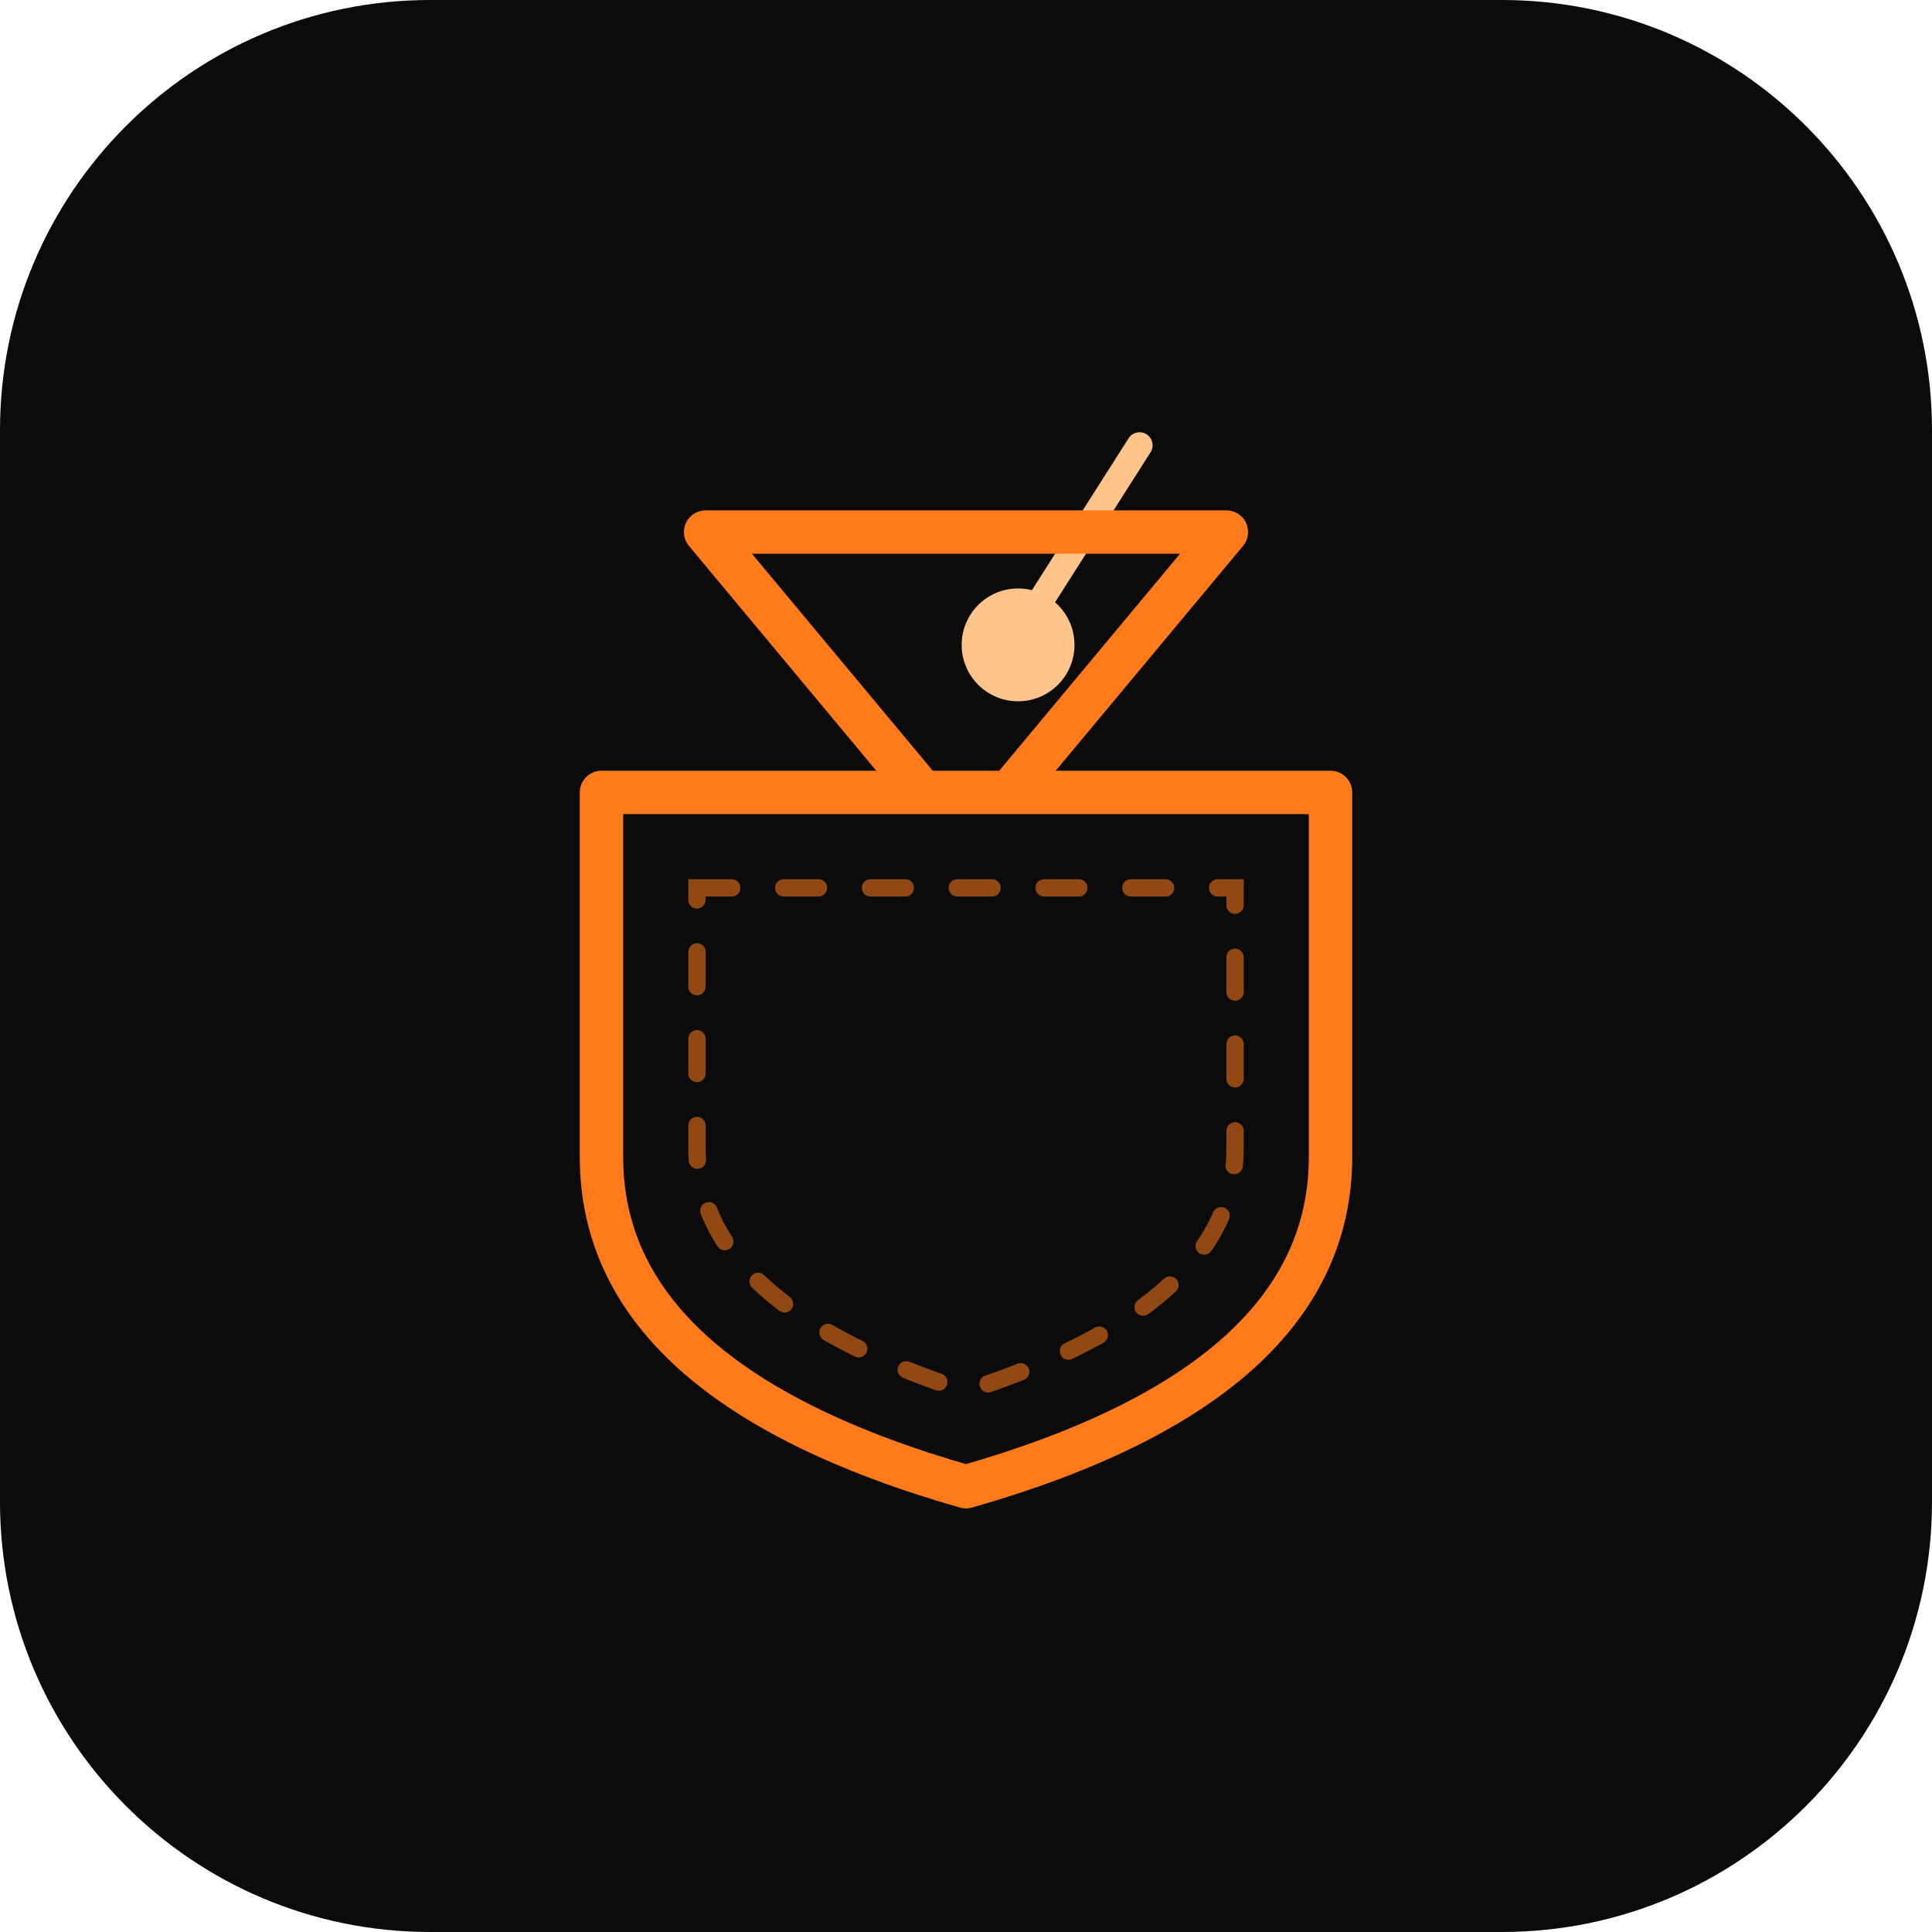
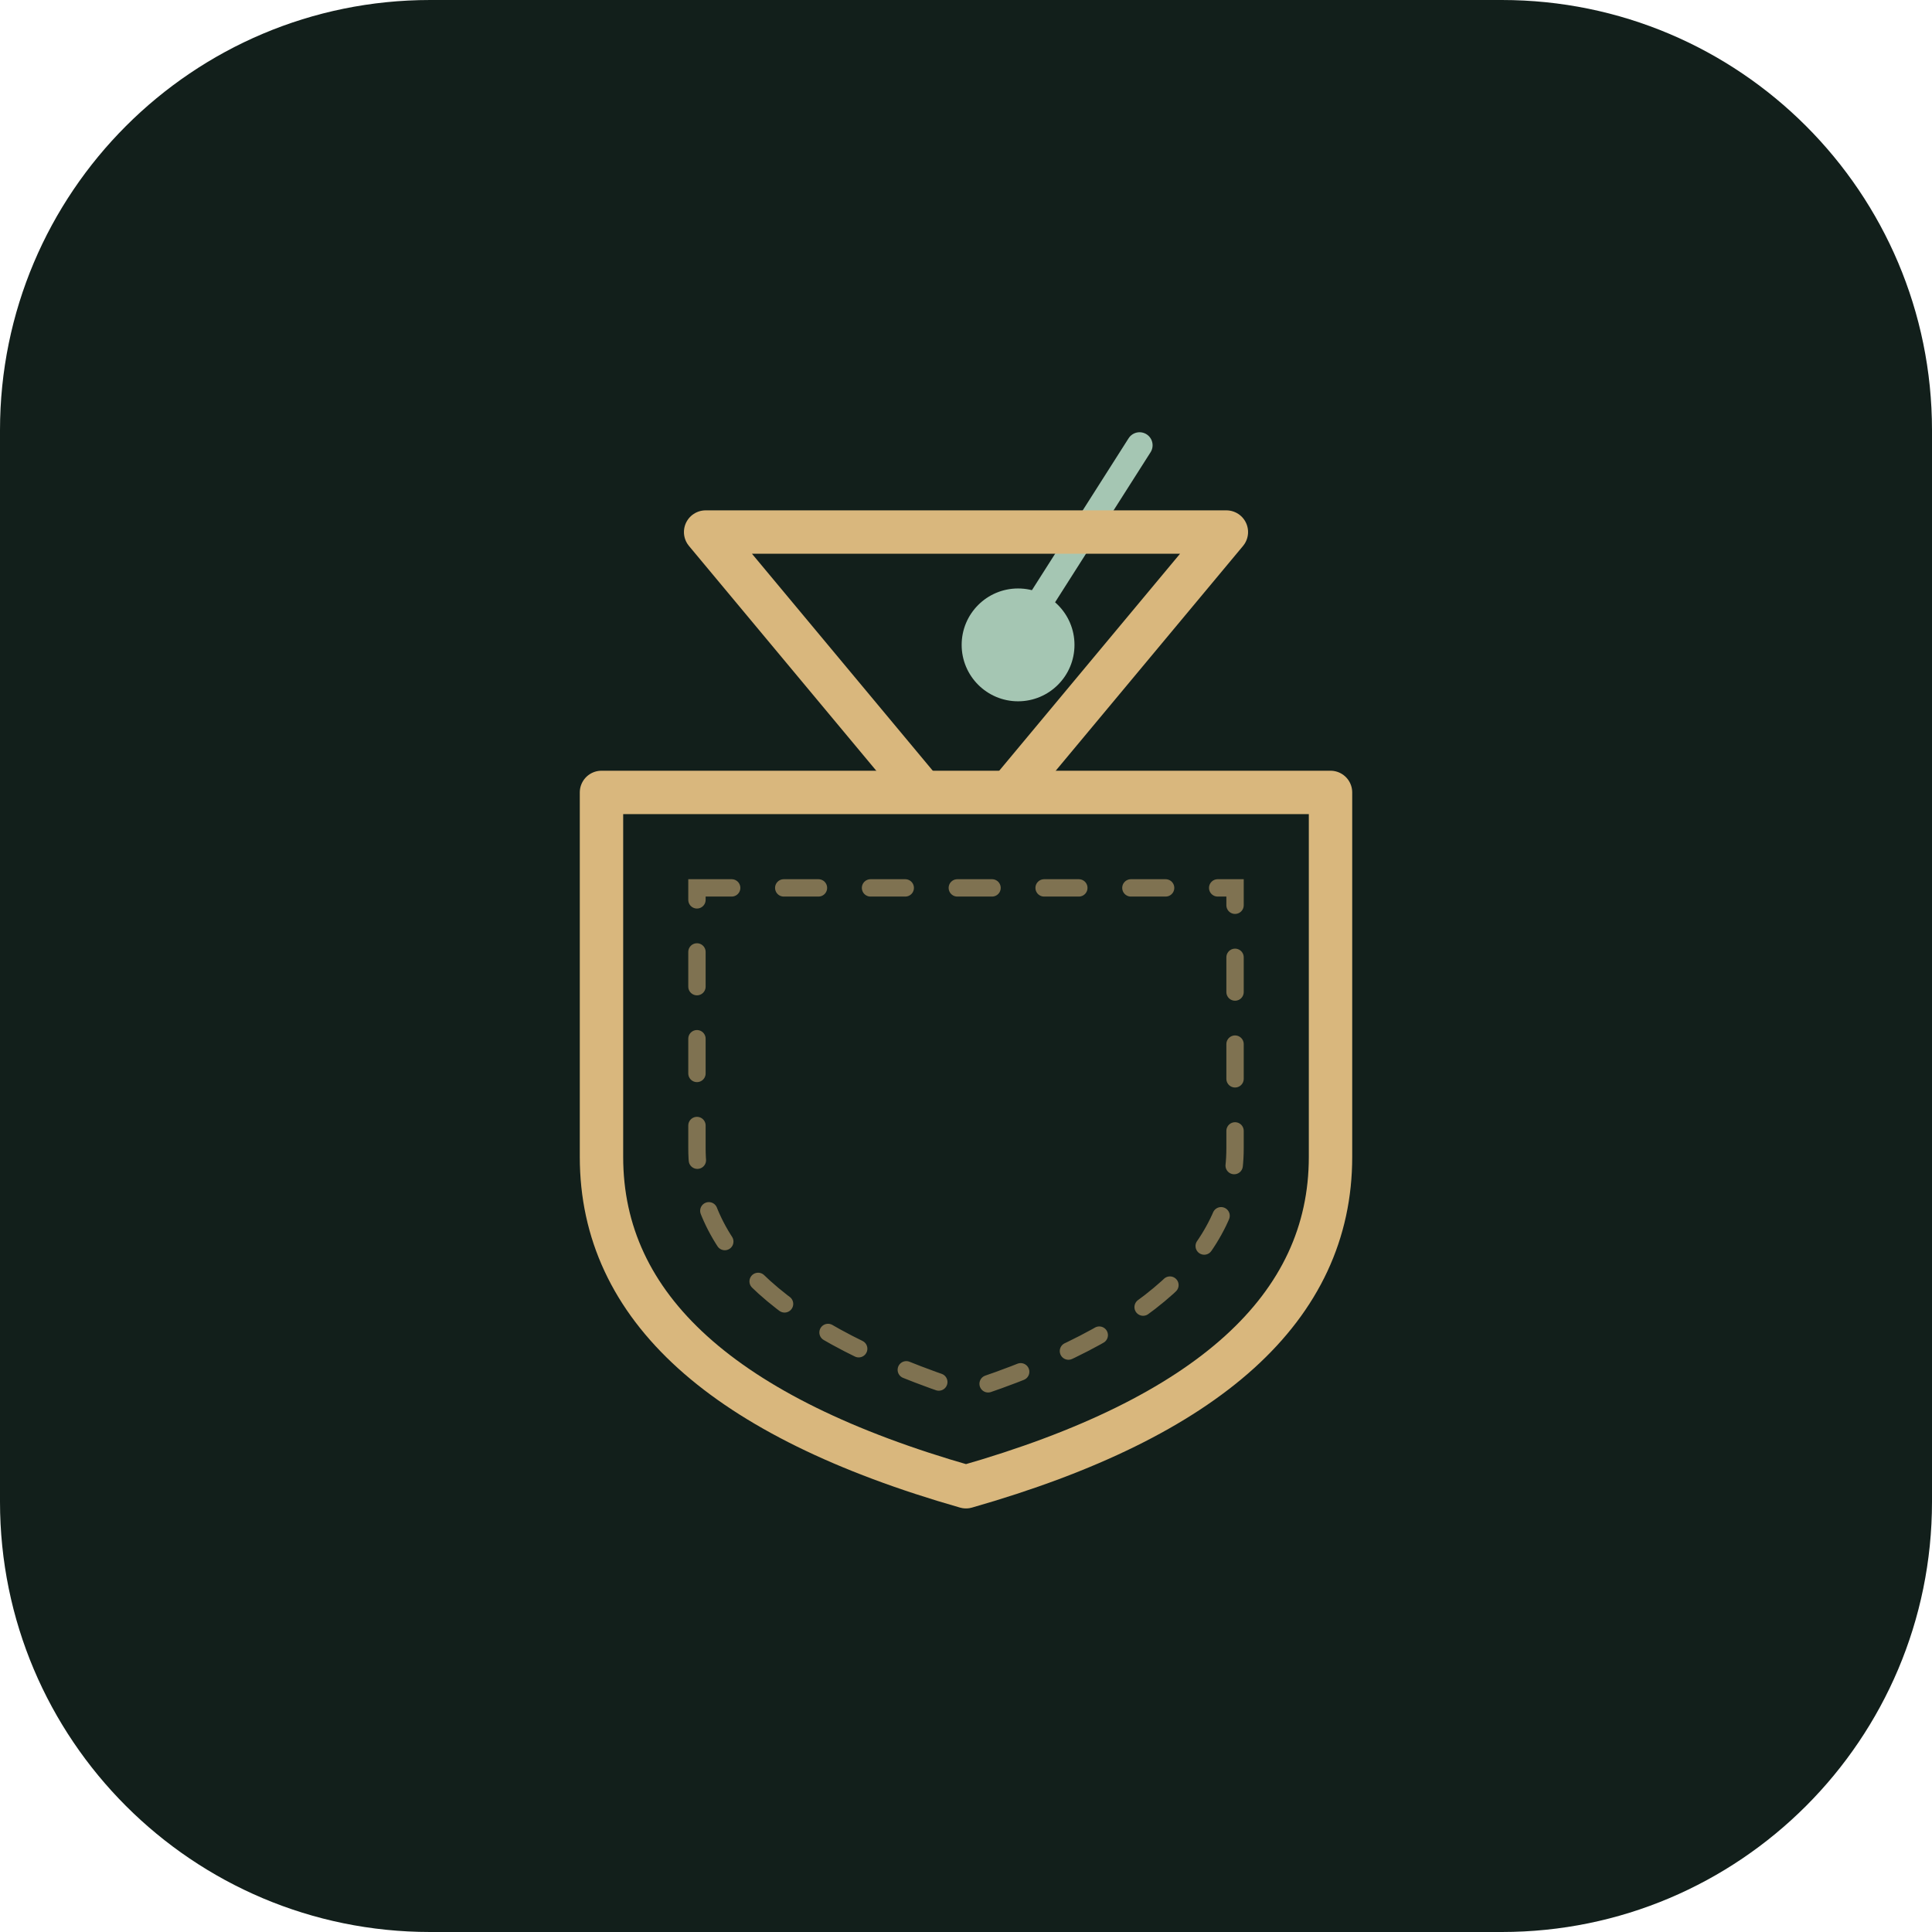
<svg xmlns="http://www.w3.org/2000/svg" viewBox="0 0 1024 1024" width="1024" height="1024">
-   <rect width="1024" height="1024" rx="228" fill="#0b0b0b" />
+   <rect width="1024" height="1024" rx="228" fill="#121f1b" />
  <g transform="translate(236 217.6) scale(4.6)">
-     <line x1="66" y1="26" x2="80" y2="4" stroke="#ffc48a" stroke-width="3" stroke-linecap="round" />
-     <circle cx="66" cy="27" r="6.5" fill="#ffc48a" />
-     <g fill="none" stroke="#ff7a1a" stroke-width="5" stroke-linecap="round" stroke-linejoin="round">
+     <line x1="66" y1="26" x2="80" y2="4" stroke="#a5c6b3" stroke-width="3" stroke-linecap="round" />
+     <circle cx="66" cy="27" r="6.5" fill="#a5c6b3" />
+     <g fill="none" stroke="#d9b77d" stroke-width="5" stroke-linecap="round" stroke-linejoin="round">
      <path d="M55 44 L30 14 H90 L65 44" />
-       <path d="M18 44 H102 V86 Q102 112 60 124 Q18 112 18 86 Z" fill="#0b0b0b" />
+       <path d="M18 44 H102 V86 Q102 112 60 124 Q18 112 18 86 Z" fill="#121f1b" />
    </g>
-     <path d="M29 55 H91 V85 Q91 103 60 113 Q29 103 29 85 Z" fill="none" stroke="#ff7a1a" stroke-width="2" stroke-dasharray="4 6" stroke-linecap="round" opacity=".55" />
+     <path d="M29 55 H91 V85 Q91 103 60 113 Q29 103 29 85 Z" fill="none" stroke="#d9b77d" stroke-width="2" stroke-dasharray="4 6" stroke-linecap="round" opacity=".55" />
  </g>
</svg>
